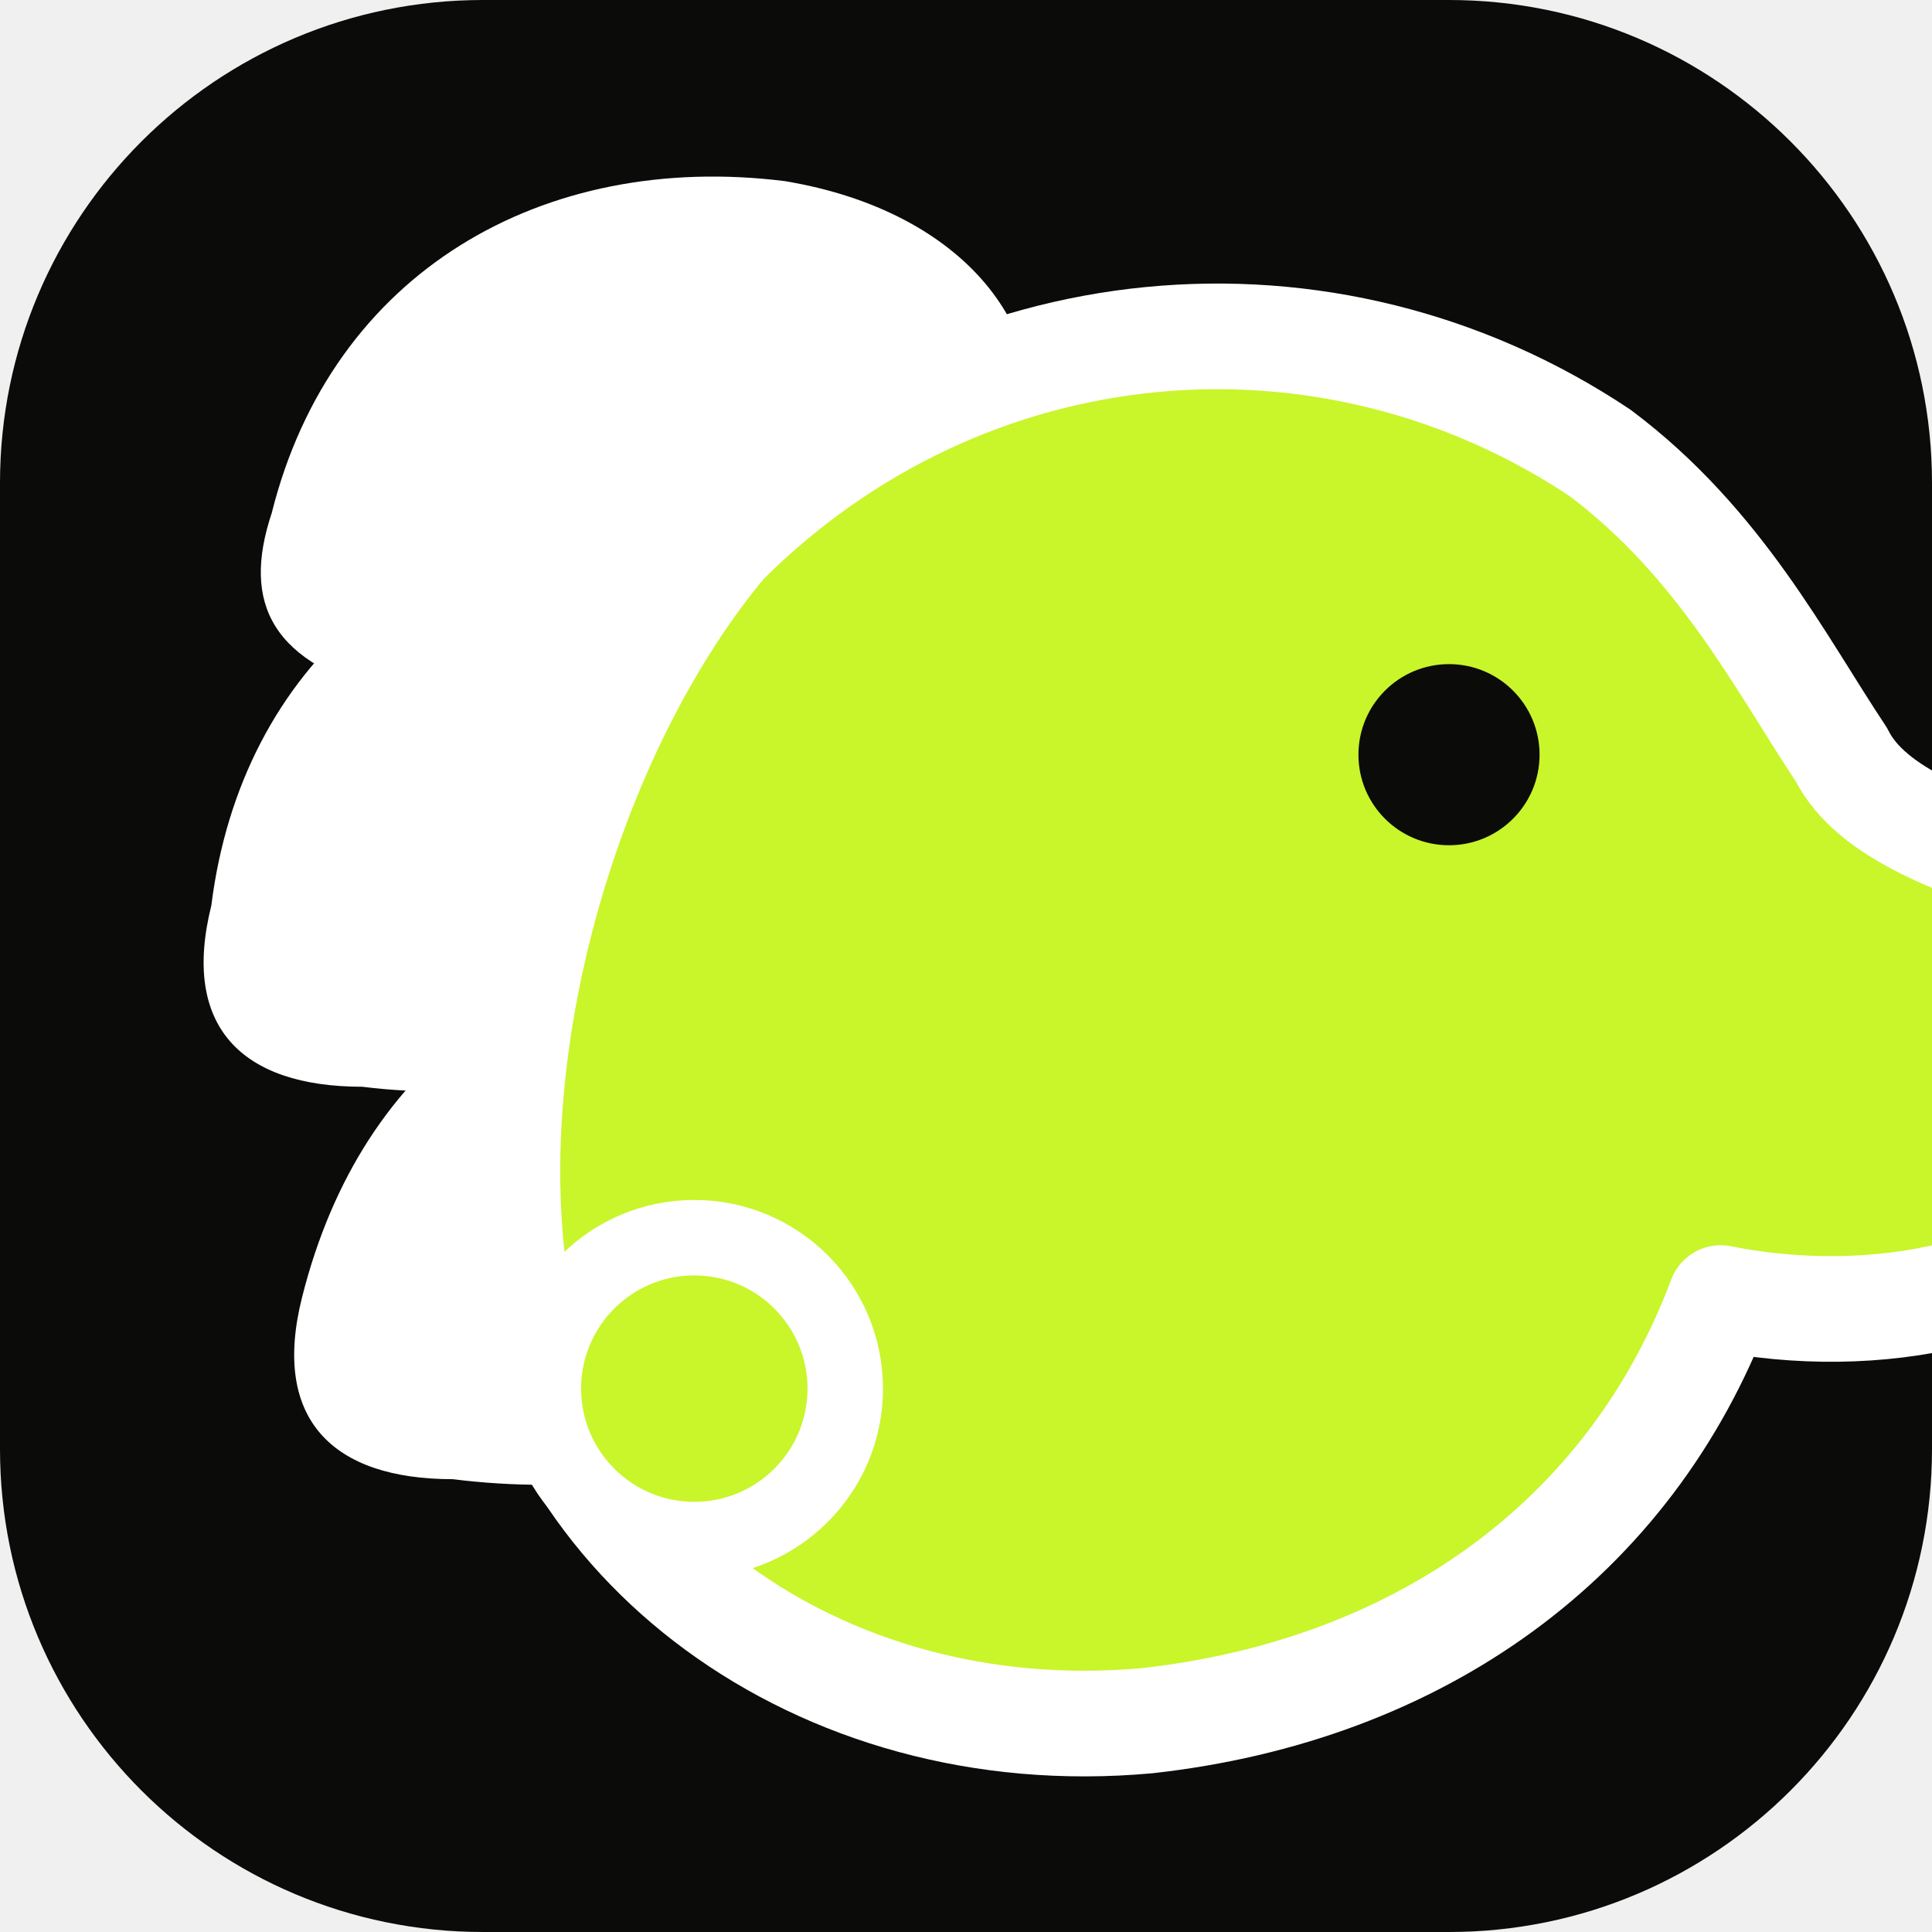
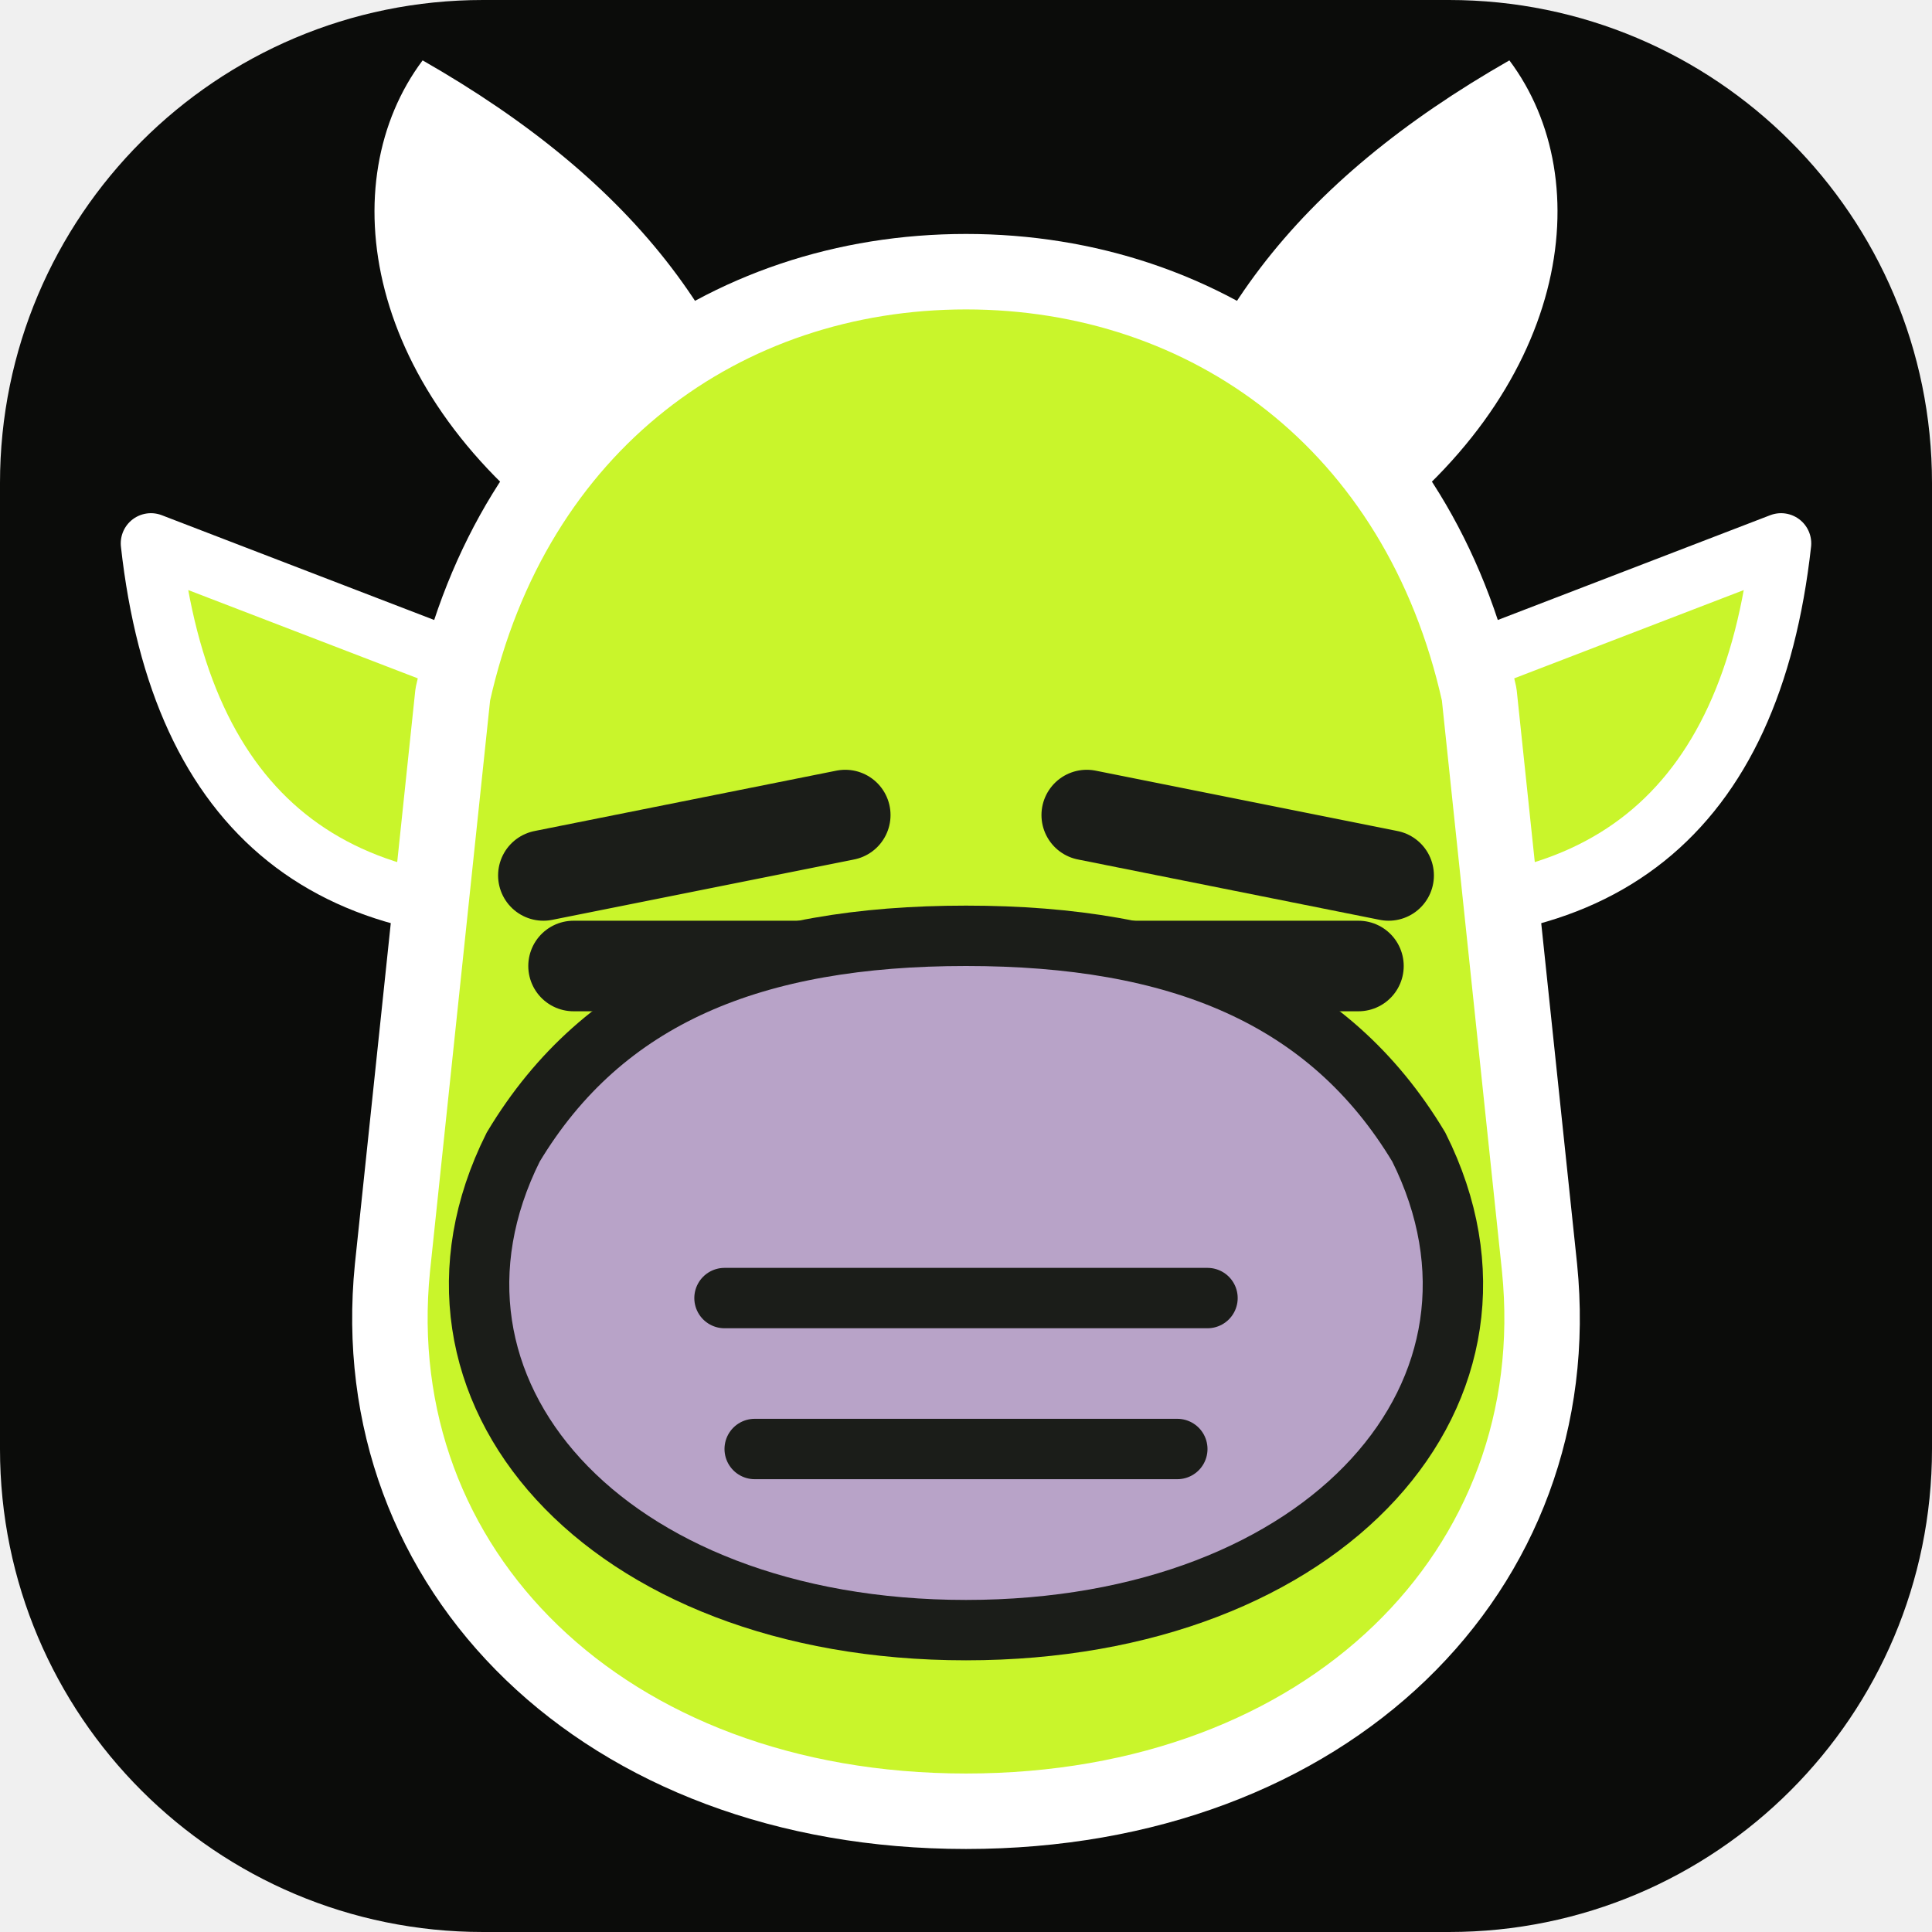
<svg xmlns="http://www.w3.org/2000/svg" viewBox="0 0 64 64">
  <rect width="64" height="64" rx="16" fill="#0B0C0A" />
-   <path d="M9 17c2-8 9-12 17-11 6 1 9 5 8 9-5 7-13 10-21 8-4-1-5-3-4-6Z" fill="#FFFFFF" />
-   <path d="M7 30c1-8 7-13 15-13 6 0 9 3 9 8-4 8-11 12-19 11-4 0-6-2-5-6Z" fill="#FFFFFF" />
-   <path d="M10 43c2-8 8-12 16-12 6 0 9 4 9 8-4 8-12 11-20 10-4 0-6-2-5-6Z" fill="#FFFFFF" />
-   <path d="M24 18c8-8 20-9 29-3 4 3 6 7 8 10 1 2 4 3 7 4 5 2 6 7 3 10-3 4-9 5-14 4-3 8-10 13-19 14-11 1-20-6-21-15-1-8 2-18 7-24Z" fill="#C9F52B" stroke="#FFFFFF" stroke-width="3.5" stroke-linejoin="round" />
-   <circle cx="48" cy="25" r="3" fill="#0B0C0A" />
-   <circle cx="23" cy="46" r="5" fill="#C9F52B" stroke="#FFFFFF" stroke-width="2.5" />
+   <path d="M19 18C12 13 11 6 14 2c7 4 11 9 12 16ZM45 18c7-5 8-12 5-16-7 4-11 9-12 16Z" fill="#FFFFFF" />
+   <path d="M18 23 5 18c1 9 6 13 15 12ZM46 23l13-5c-1 9-6 13-15 12Z" fill="#C9F52B" stroke="#FFFFFF" stroke-width="2" stroke-linejoin="round" />
+   <path d="M15 23c2-9 9-14 17-14s15 5 17 14l2 19c1 10-7 18-19 18s-20-8-19-18Z" fill="#C9F52B" stroke="#FFFFFF" stroke-width="2.5" stroke-linejoin="round" />
+   <path d="m18 29 10-2M36 27l10 2M19 32h9M36 32h9" fill="none" stroke="#1B1D19" stroke-width="3" stroke-linecap="round" />
+   <path d="M17 38c3-5 8-7 15-7s12 2 15 7c4 8-3 16-15 16s-19-8-15-16Z" fill="#B8A3C8" stroke="#1B1D19" stroke-width="2" />
+   <path d="M24 43h16M25 48h14" fill="none" stroke="#1B1D19" stroke-width="2" stroke-linecap="round" />
</svg>
